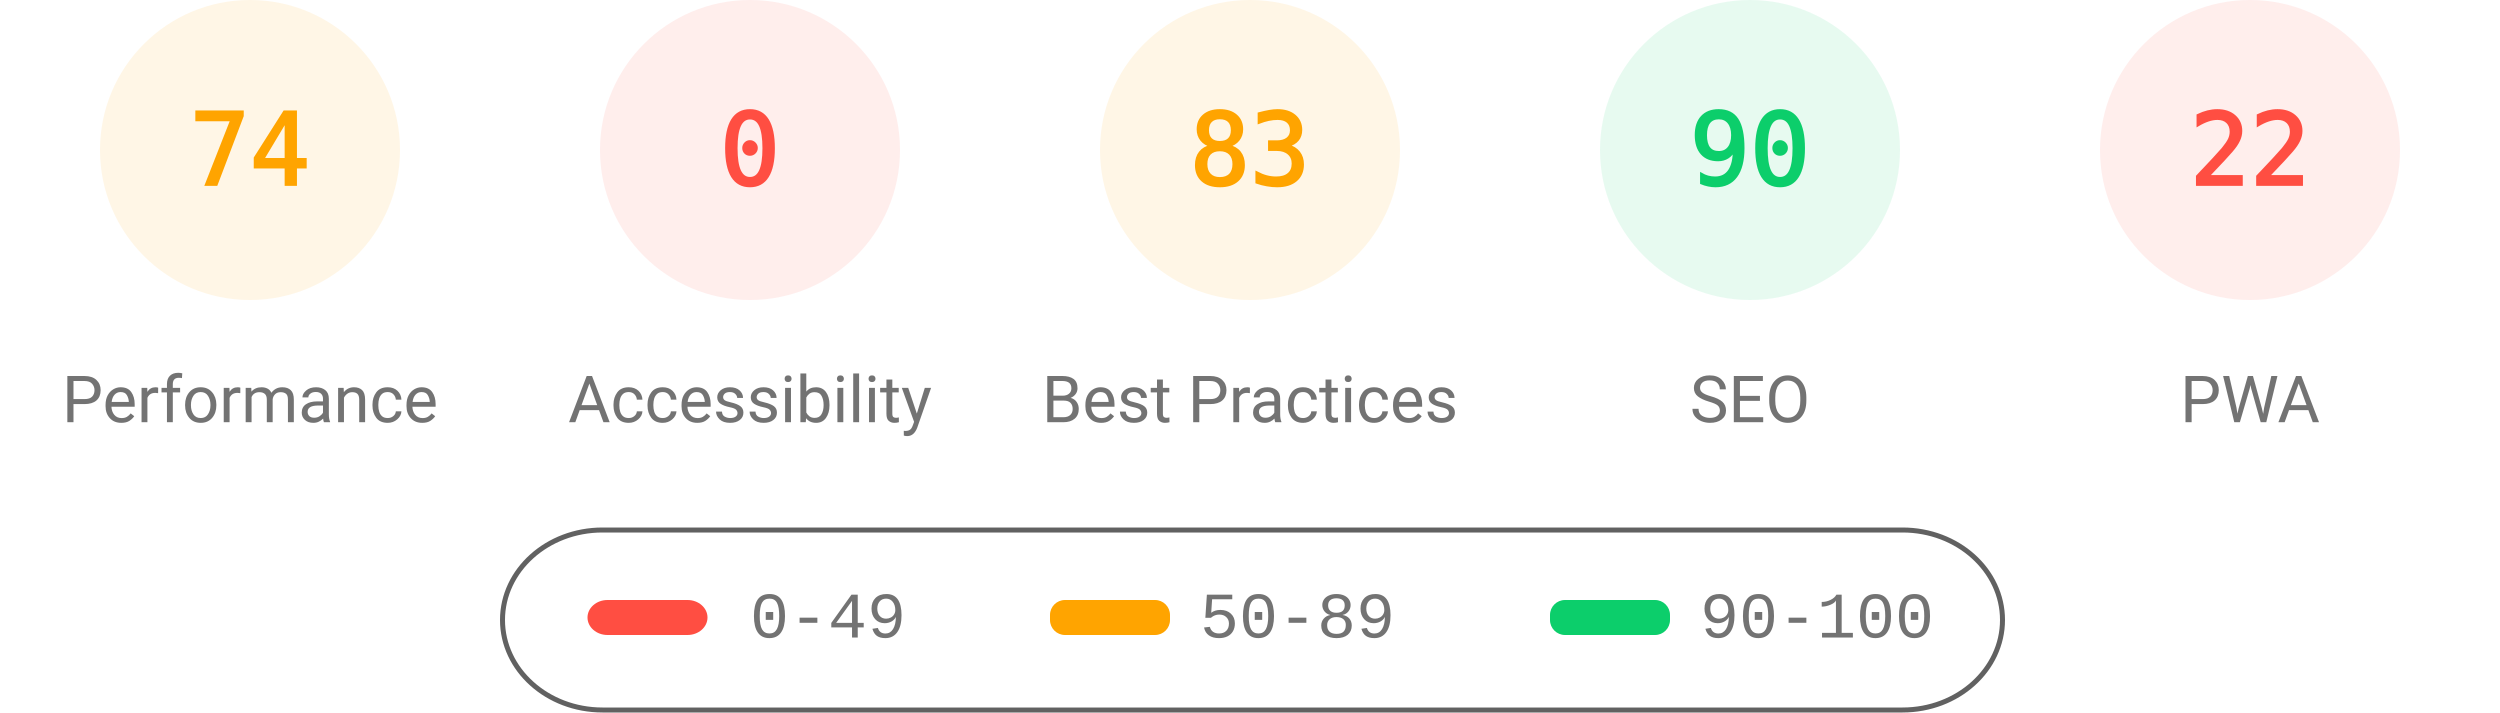
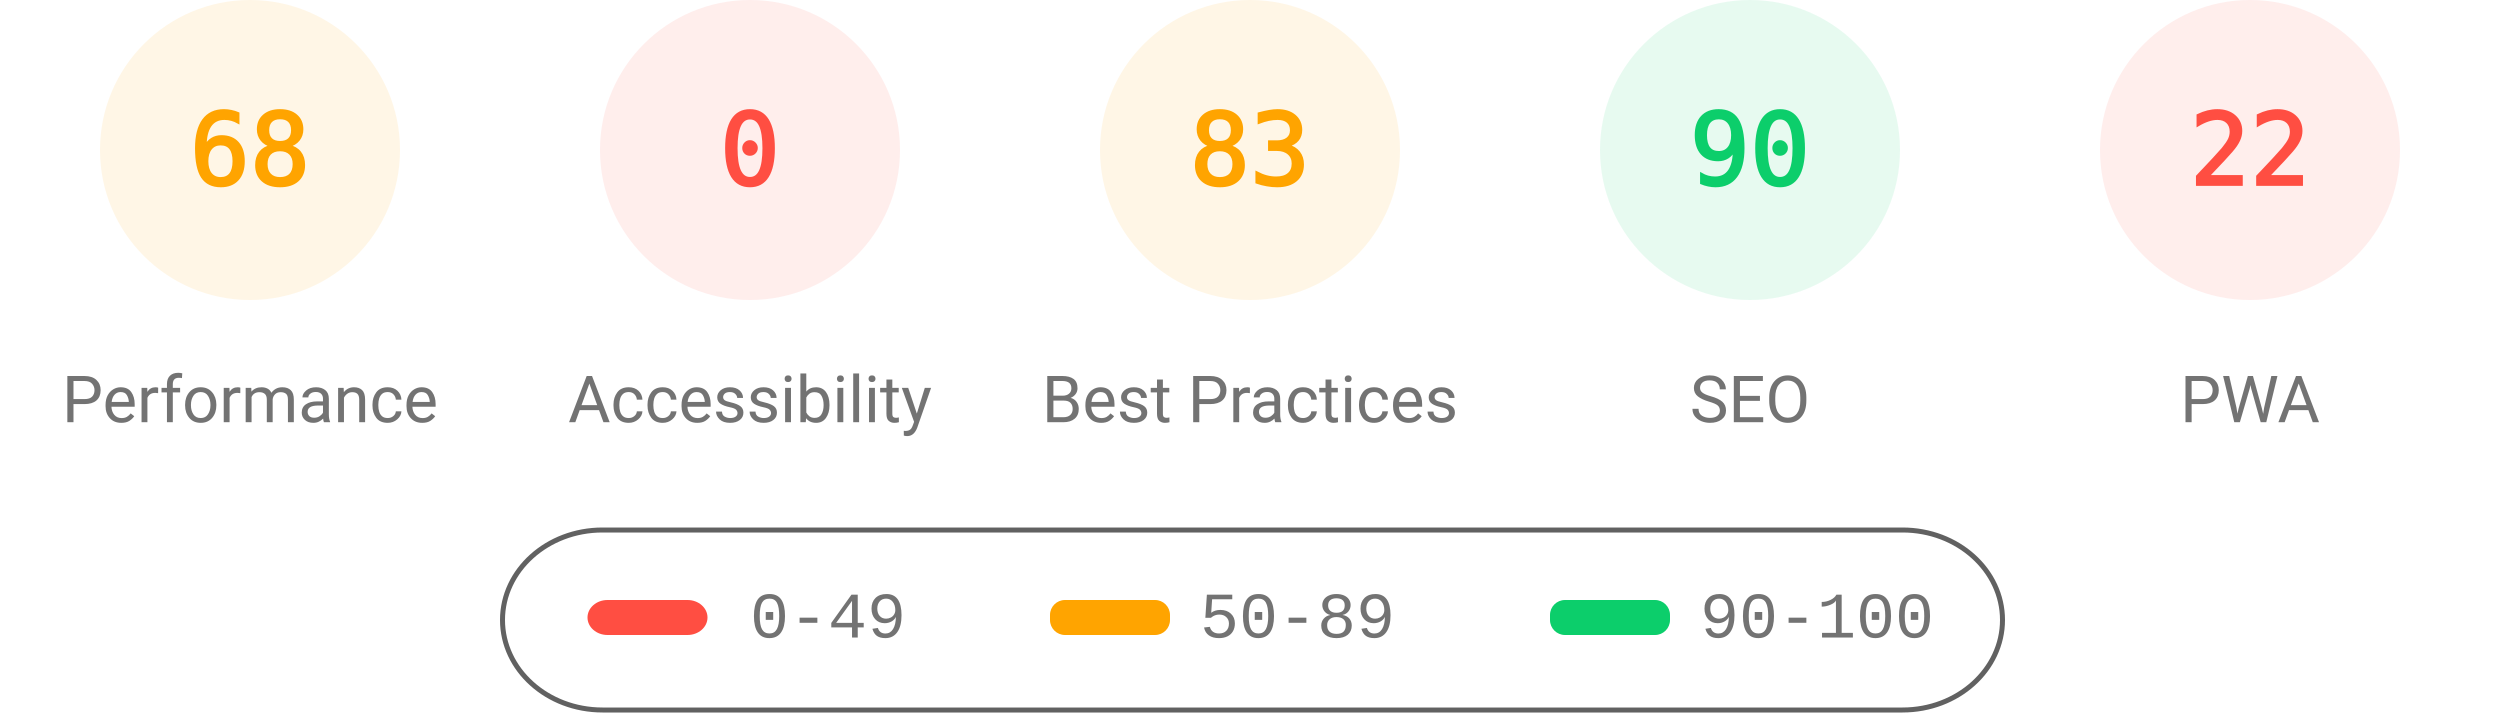
<svg xmlns="http://www.w3.org/2000/svg" fill="none" width="1000" height="285">
  <style>.gauge-base{opacity:.1}.gauge-arc{fill:none;animation-delay:250ms;stroke-linecap:round;transform:rotate(-90deg);transform-origin:100px 60px;animation:load-gauge 1s ease forwards}.guage-text{font-size:40px;font-family:monospace;text-align:center}.guage-red{color:#ff4e42;fill:#ff4e42;stroke:#ff4e42}.guage-orange{color:#ffa400;fill:#ffa400;stroke:#ffa400}.guage-green{color:#0cce6b;fill:#0cce6b;stroke:#0cce6b}.guage-undefined{color:#5c5c5c;fill:#5c5c5c;stroke:#5c5c5c}.guage-title{color:#737373;fill:#737373;stroke:none;font-size:26px;line-height:26px;font-family:Roboto,Halvetica,Arial,sans-serif}@keyframes load-gauge{from{stroke-dasharray:0 352.858}}</style>
  <svg class="guage-div guage-perf guage-orange" viewBox="0 0 200 200" width="200" height="200">
    <circle class="gauge-base" r="56" cx="100" cy="60" stroke-width="8" />
-     <circle class="gauge-arc guage-arc-1" r="56" cx="100" cy="60" stroke-width="8" style="stroke-dasharray:260.375,351.858" />
-     <text class="guage-text" x="100" y="60" alignment-baseline="central" dominant-baseline="central" text-anchor="middle">74</text>
+     <circle class="gauge-arc guage-arc-1" r="56" cx="100" cy="60" stroke-width="8" style="stroke-dasharray:239.263,351.858" />
+     <text class="guage-text" x="100" y="60" alignment-baseline="central" dominant-baseline="central" text-anchor="middle">68</text>
    <text class="guage-title" x="100" y="160" alignment-baseline="central" dominant-baseline="central" text-anchor="middle">Performance</text>
  </svg>
  <svg class="guage-div guage-acc guage-red" viewBox="0 0 200 200" width="200" height="200" x="200">
    <circle class="gauge-base" r="56" cx="100" cy="60" stroke-width="8" />
    <circle class="gauge-arc guage-arc-2" r="56" cx="100" cy="60" stroke-width="8" style="stroke-dasharray:0,351.858" />
    <text class="guage-text" x="100" y="60" alignment-baseline="central" dominant-baseline="central" text-anchor="middle">0</text>
    <text class="guage-title" x="100" y="160" alignment-baseline="central" dominant-baseline="central" text-anchor="middle">Accessibility</text>
  </svg>
  <svg class="guage-div guage-best guage-orange" viewBox="0 0 200 200" width="200" height="200" x="400">
    <circle class="gauge-base" r="56" cx="100" cy="60" stroke-width="8" />
    <circle class="gauge-arc guage-arc-3" r="56" cx="100" cy="60" stroke-width="8" style="stroke-dasharray:292.042,351.858" />
    <text class="guage-text" x="100" y="60" alignment-baseline="central" dominant-baseline="central" text-anchor="middle">83</text>
    <text class="guage-title" x="100" y="160" alignment-baseline="central" dominant-baseline="central" text-anchor="middle">Best Practices</text>
  </svg>
  <svg class="guage-div guage-seo guage-green" viewBox="0 0 200 200" width="200" height="200" x="600">
    <circle class="gauge-base" r="56" cx="100" cy="60" stroke-width="8" />
    <circle class="gauge-arc guage-arc-4" r="56" cx="100" cy="60" stroke-width="8" style="stroke-dasharray:316.672,351.858" />
    <text class="guage-text" x="100" y="60" alignment-baseline="central" dominant-baseline="central" text-anchor="middle">90</text>
    <text class="guage-title" x="100" y="160" alignment-baseline="central" dominant-baseline="central" text-anchor="middle">SEO</text>
  </svg>
  <svg class="guage-div guage-pwa guage-red" viewBox="0 0 200 200" width="200" height="200" x="800">
    <circle class="gauge-base" r="56" cx="100" cy="60" stroke-width="8" />
    <circle class="gauge-arc guage-arc-4" r="56" cx="100" cy="60" stroke-width="8" style="stroke-dasharray:77.409,351.858" />
    <text class="guage-text" x="100" y="60" alignment-baseline="central" dominant-baseline="central" text-anchor="middle">22</text>
    <text class="guage-title" x="100" y="160" alignment-baseline="central" dominant-baseline="central" text-anchor="middle">PWA</text>
  </svg>
  <svg width="604" height="76" x="200" y="210">
    <path fill="none" id="canvas_background" d="M-1-1h604v80H-1z" />
    <rect fill-opacity="0" stroke="#616161" stroke-width="2" rx="40" id="svg_2" height="72" width="600" y="2" x="1" fill="#000" />
    <rect stroke="#000" rx="8" id="svg_3" height="14" width="48" y="30" x="35" stroke-opacity="null" stroke-width="0" fill="#ff4e42" />
    <rect stroke="#000" rx="6" id="svg_4" height="14" width="48" y="30" x="220" stroke-opacity="null" stroke-width="0" fill="#ffa400" />
    <rect stroke="#000" rx="6" id="svg_5" height="14" width="48" y="30" x="420" stroke-opacity="null" stroke-width="0" fill="#0cce6b" />
    <text xml:space="preserve" text-anchor="start" font-family="'Courier New', Courier, monospace" font-size="26" id="svg_6" y="45" x="100" stroke-opacity="null" stroke-width="0" stroke="#000" fill="#737373">0-49</text>
    <text xml:space="preserve" text-anchor="start" font-family="'Courier New', Courier, monospace" font-size="26" id="svg_7" y="45" x="280" stroke-opacity="null" stroke-width="0" stroke="#000" fill="#737373">50-89</text>
    <text xml:space="preserve" text-anchor="start" font-family="'Courier New', Courier, monospace" font-size="26" id="svg_8" y="45" x="480" stroke-opacity="null" stroke-width="0" stroke="#000" fill="#737373">90-100</text>
  </svg>
</svg>
